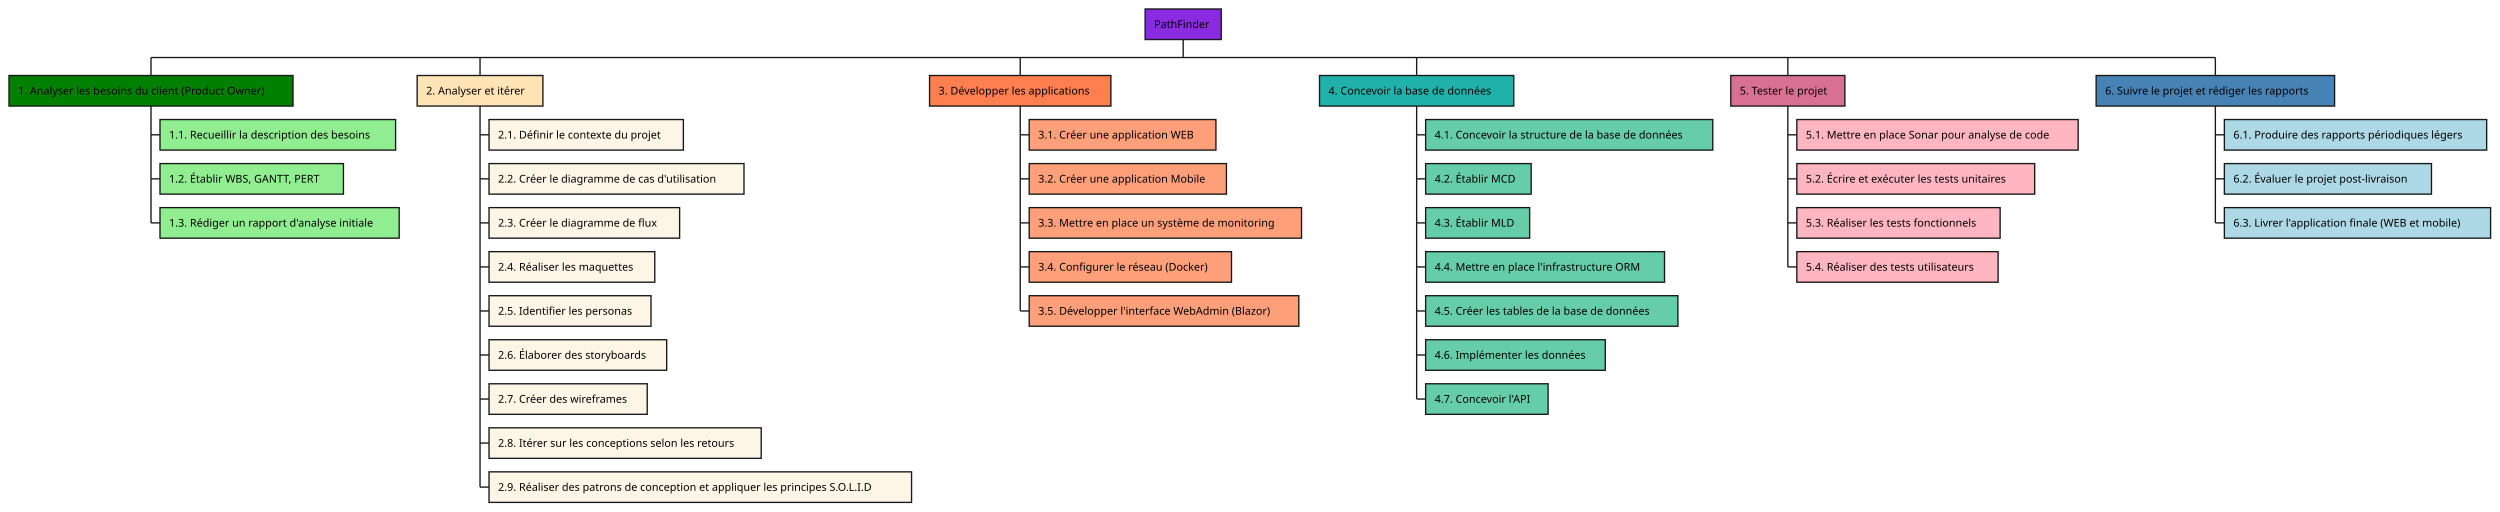
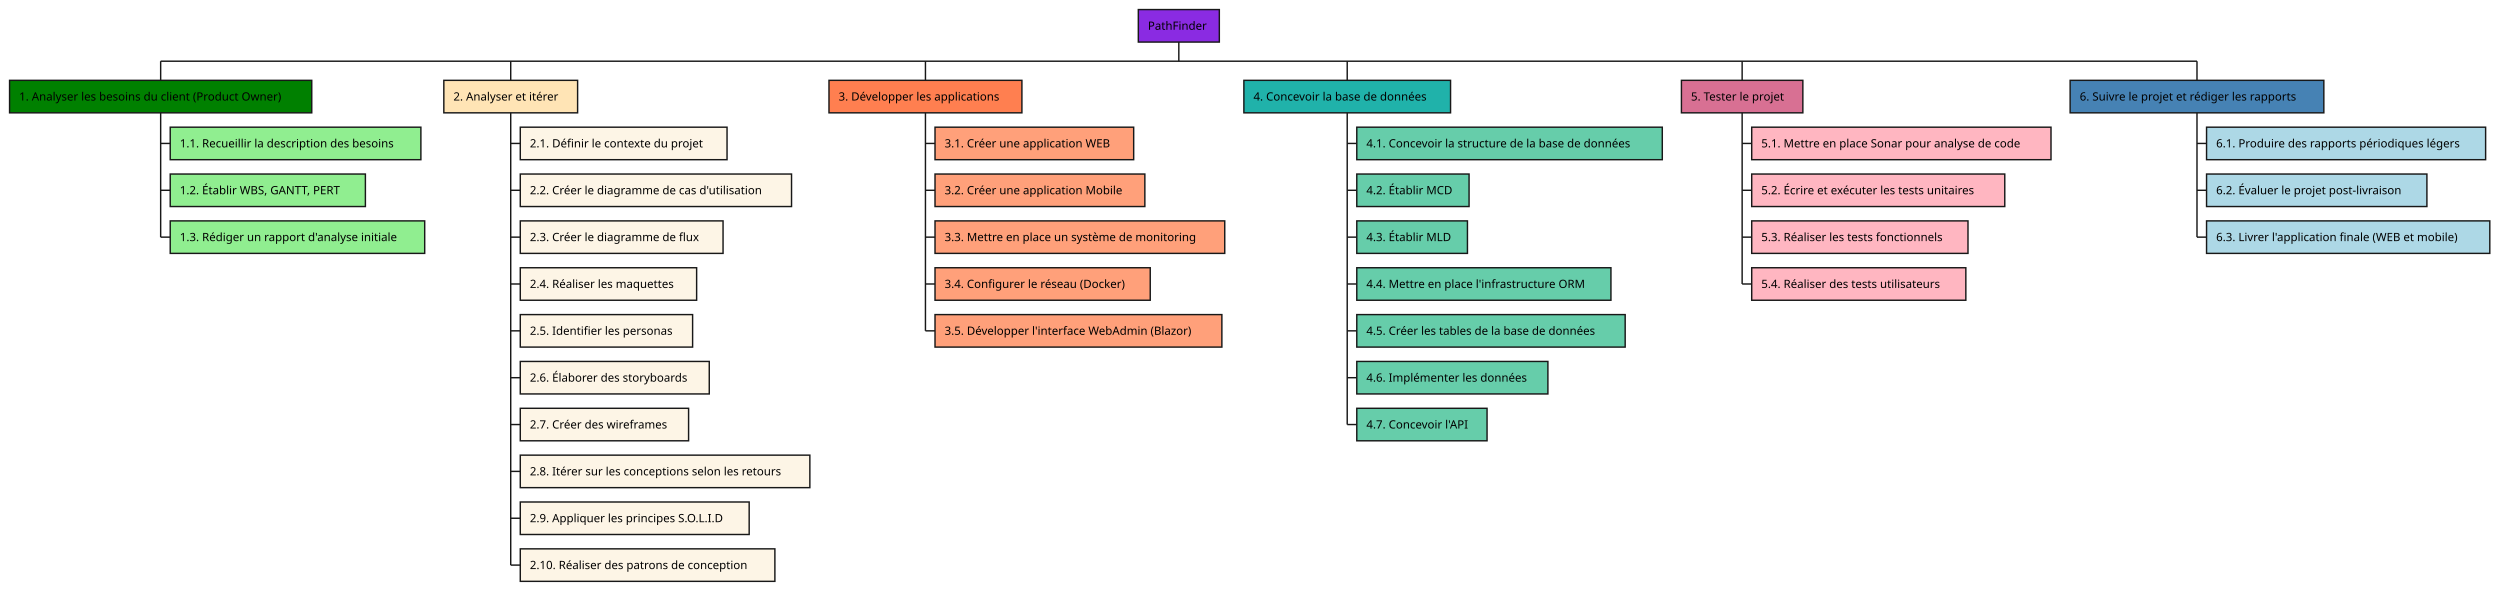
- <svg xmlns="http://www.w3.org/2000/svg" contentStyleType="text/css" height="569px" preserveAspectRatio="none" style="width:2780px;height:569px;background:#FFFFFF;" version="1.1" viewBox="0 0 2780 569" width="2780px" zoomAndPan="magnify">
+ <svg xmlns="http://www.w3.org/2000/svg" contentStyleType="text/css" height="618px" preserveAspectRatio="none" style="width:2613px;height:618px;background:#FFFFFF;" version="1.1" viewBox="0 0 2613 618" width="2613px" zoomAndPan="magnify">
  <defs />
  <g>
    <line style="stroke:#181818;stroke-width:1.5;" x1="167.92" x2="167.92" y1="63.969" y2="83.969" />
    <rect fill="#008000" height="33.969" style="stroke:#181818;stroke-width:1.5;" width="315.84" x="10" y="83.969" />
    <text fill="#000000" font-family="sans-serif" font-size="12" lengthAdjust="spacing" textLength="295.84" x="20" y="105.107">1. Analyser les besoins du client (Product Owner)</text>
    <line style="stroke:#181818;stroke-width:1.5;" x1="167.92" x2="177.92" y1="149.922" y2="149.922" />
    <rect fill="#90EE90" height="33.969" style="stroke:#181818;stroke-width:1.5;" width="261.992" x="177.92" y="132.938" />
    <text fill="#000000" font-family="sans-serif" font-size="12" lengthAdjust="spacing" textLength="241.992" x="187.92" y="154.076">1.1. Recueillir la description des besoins</text>
    <line style="stroke:#181818;stroke-width:1.5;" x1="167.92" x2="177.92" y1="198.891" y2="198.891" />
    <rect fill="#90EE90" height="33.969" style="stroke:#181818;stroke-width:1.5;" width="203.99" x="177.92" y="181.906" />
    <text fill="#000000" font-family="sans-serif" font-size="12" lengthAdjust="spacing" textLength="183.99" x="187.92" y="203.045">1.2. Établir WBS, GANTT, PERT</text>
    <line style="stroke:#181818;stroke-width:1.5;" x1="167.92" x2="177.92" y1="247.859" y2="247.859" />
    <rect fill="#90EE90" height="33.969" style="stroke:#181818;stroke-width:1.5;" width="265.971" x="177.92" y="230.875" />
    <text fill="#000000" font-family="sans-serif" font-size="12" lengthAdjust="spacing" textLength="245.971" x="187.92" y="252.014">1.3. Rédiger un rapport d'analyse initiale</text>
    <line style="stroke:#181818;stroke-width:1.5;" x1="167.92" x2="167.92" y1="117.938" y2="247.859" />
    <line style="stroke:#181818;stroke-width:1.5;" x1="533.803" x2="533.803" y1="63.969" y2="83.969" />
    <rect fill="#FFE4B5" height="33.969" style="stroke:#181818;stroke-width:1.5;" width="139.824" x="463.891" y="83.969" />
    <text fill="#000000" font-family="sans-serif" font-size="12" lengthAdjust="spacing" textLength="119.824" x="473.891" y="105.107">2. Analyser et itérer</text>
    <line style="stroke:#181818;stroke-width:1.5;" x1="533.803" x2="543.803" y1="149.922" y2="149.922" />
    <rect fill="#FDF5E6" height="33.969" style="stroke:#181818;stroke-width:1.5;" width="216.102" x="543.803" y="132.938" />
    <text fill="#000000" font-family="sans-serif" font-size="12" lengthAdjust="spacing" textLength="196.102" x="553.803" y="154.076">2.1. Définir le contexte du projet</text>
    <line style="stroke:#181818;stroke-width:1.5;" x1="533.803" x2="543.803" y1="198.891" y2="198.891" />
    <rect fill="#FDF5E6" height="33.969" style="stroke:#181818;stroke-width:1.5;" width="283.508" x="543.803" y="181.906" />
    <text fill="#000000" font-family="sans-serif" font-size="12" lengthAdjust="spacing" textLength="263.508" x="553.803" y="203.045">2.2. Créer le diagramme de cas d'utilisation</text>
    <line style="stroke:#181818;stroke-width:1.5;" x1="533.803" x2="543.803" y1="247.859" y2="247.859" />
    <rect fill="#FDF5E6" height="33.969" style="stroke:#181818;stroke-width:1.5;" width="211.935" x="543.803" y="230.875" />
    <text fill="#000000" font-family="sans-serif" font-size="12" lengthAdjust="spacing" textLength="191.935" x="553.803" y="252.014">2.3. Créer le diagramme de flux</text>
    <line style="stroke:#181818;stroke-width:1.5;" x1="533.803" x2="543.803" y1="296.828" y2="296.828" />
    <rect fill="#FDF5E6" height="33.969" style="stroke:#181818;stroke-width:1.5;" width="184.315" x="543.803" y="279.844" />
    <text fill="#000000" font-family="sans-serif" font-size="12" lengthAdjust="spacing" textLength="164.315" x="553.803" y="300.982">2.4. Réaliser les maquettes</text>
    <line style="stroke:#181818;stroke-width:1.5;" x1="533.803" x2="543.803" y1="345.797" y2="345.797" />
    <rect fill="#FDF5E6" height="33.969" style="stroke:#181818;stroke-width:1.5;" width="180.107" x="543.803" y="328.812" />
    <text fill="#000000" font-family="sans-serif" font-size="12" lengthAdjust="spacing" textLength="160.107" x="553.803" y="349.951">2.5. Identifier les personas</text>
    <line style="stroke:#181818;stroke-width:1.5;" x1="533.803" x2="543.803" y1="394.766" y2="394.766" />
    <rect fill="#FDF5E6" height="33.969" style="stroke:#181818;stroke-width:1.5;" width="197.522" x="543.803" y="377.781" />
    <text fill="#000000" font-family="sans-serif" font-size="12" lengthAdjust="spacing" textLength="177.522" x="553.803" y="398.92">2.6. Élaborer des storyboards</text>
    <line style="stroke:#181818;stroke-width:1.5;" x1="533.803" x2="543.803" y1="443.734" y2="443.734" />
    <rect fill="#FDF5E6" height="33.969" style="stroke:#181818;stroke-width:1.5;" width="175.906" x="543.803" y="426.75" />
    <text fill="#000000" font-family="sans-serif" font-size="12" lengthAdjust="spacing" textLength="155.906" x="553.803" y="447.889">2.7. Créer des wireframes</text>
    <line style="stroke:#181818;stroke-width:1.5;" x1="533.803" x2="543.803" y1="492.703" y2="492.703" />
    <rect fill="#FDF5E6" height="33.969" style="stroke:#181818;stroke-width:1.5;" width="302.656" x="543.803" y="475.719" />
    <text fill="#000000" font-family="sans-serif" font-size="12" lengthAdjust="spacing" textLength="282.656" x="553.803" y="496.857">2.8. Itérer sur les conceptions selon les retours</text>
    <line style="stroke:#181818;stroke-width:1.5;" x1="533.803" x2="543.803" y1="541.672" y2="541.672" />
-     <rect fill="#FDF5E6" height="33.969" style="stroke:#181818;stroke-width:1.5;" width="469.853" x="543.803" y="524.688" />
-     <text fill="#000000" font-family="sans-serif" font-size="12" lengthAdjust="spacing" textLength="449.853" x="553.803" y="545.826">2.9. Réaliser des patrons de conception et appliquer les principes S.O.L.I.D</text>
-     <line style="stroke:#181818;stroke-width:1.5;" x1="533.803" x2="533.803" y1="117.938" y2="541.672" />
-     <line style="stroke:#181818;stroke-width:1.5;" x1="1134.477" x2="1134.477" y1="63.969" y2="83.969" />
-     <rect fill="#FF7F50" height="33.969" style="stroke:#181818;stroke-width:1.5;" width="201.641" x="1033.656" y="83.969" />
-     <text fill="#000000" font-family="sans-serif" font-size="12" lengthAdjust="spacing" textLength="181.641" x="1043.656" y="105.107">3. Développer les applications</text>
-     <line style="stroke:#181818;stroke-width:1.5;" x1="1134.477" x2="1144.477" y1="149.922" y2="149.922" />
-     <rect fill="#FFA07A" height="33.969" style="stroke:#181818;stroke-width:1.5;" width="207.635" x="1144.477" y="132.938" />
-     <text fill="#000000" font-family="sans-serif" font-size="12" lengthAdjust="spacing" textLength="187.635" x="1154.477" y="154.076">3.1. Créer une application WEB</text>
-     <line style="stroke:#181818;stroke-width:1.5;" x1="1134.477" x2="1144.477" y1="198.891" y2="198.891" />
-     <rect fill="#FFA07A" height="33.969" style="stroke:#181818;stroke-width:1.5;" width="219.318" x="1144.477" y="181.906" />
-     <text fill="#000000" font-family="sans-serif" font-size="12" lengthAdjust="spacing" textLength="199.318" x="1154.477" y="203.045">3.2. Créer une application Mobile</text>
-     <line style="stroke:#181818;stroke-width:1.5;" x1="1134.477" x2="1144.477" y1="247.859" y2="247.859" />
-     <rect fill="#FFA07A" height="33.969" style="stroke:#181818;stroke-width:1.5;" width="302.82" x="1144.477" y="230.875" />
-     <text fill="#000000" font-family="sans-serif" font-size="12" lengthAdjust="spacing" textLength="282.82" x="1154.477" y="252.014">3.3. Mettre en place un système de monitoring</text>
-     <line style="stroke:#181818;stroke-width:1.5;" x1="1134.477" x2="1144.477" y1="296.828" y2="296.828" />
-     <rect fill="#FFA07A" height="33.969" style="stroke:#181818;stroke-width:1.5;" width="224.949" x="1144.477" y="279.844" />
-     <text fill="#000000" font-family="sans-serif" font-size="12" lengthAdjust="spacing" textLength="204.949" x="1154.477" y="300.982">3.4. Configurer le réseau (Docker)</text>
-     <line style="stroke:#181818;stroke-width:1.5;" x1="1134.477" x2="1144.477" y1="345.797" y2="345.797" />
-     <rect fill="#FFA07A" height="33.969" style="stroke:#181818;stroke-width:1.5;" width="299.82" x="1144.477" y="328.812" />
-     <text fill="#000000" font-family="sans-serif" font-size="12" lengthAdjust="spacing" textLength="279.82" x="1154.477" y="349.951">3.5. Développer l'interface WebAdmin (Blazor)</text>
-     <line style="stroke:#181818;stroke-width:1.5;" x1="1134.477" x2="1134.477" y1="117.938" y2="345.797" />
-     <line style="stroke:#181818;stroke-width:1.5;" x1="1575.307" x2="1575.307" y1="63.969" y2="83.969" />
-     <rect fill="#20B2AA" height="33.969" style="stroke:#181818;stroke-width:1.5;" width="216.019" x="1467.297" y="83.969" />
-     <text fill="#000000" font-family="sans-serif" font-size="12" lengthAdjust="spacing" textLength="196.019" x="1477.297" y="105.107">4. Concevoir la base de données</text>
-     <line style="stroke:#181818;stroke-width:1.5;" x1="1575.307" x2="1585.307" y1="149.922" y2="149.922" />
-     <rect fill="#66CDAA" height="33.969" style="stroke:#181818;stroke-width:1.5;" width="319.32" x="1585.307" y="132.938" />
-     <text fill="#000000" font-family="sans-serif" font-size="12" lengthAdjust="spacing" textLength="299.32" x="1595.307" y="154.076">4.1. Concevoir la structure de la base de données</text>
-     <line style="stroke:#181818;stroke-width:1.5;" x1="1575.307" x2="1585.307" y1="198.891" y2="198.891" />
-     <rect fill="#66CDAA" height="33.969" style="stroke:#181818;stroke-width:1.5;" width="117.359" x="1585.307" y="181.906" />
-     <text fill="#000000" font-family="sans-serif" font-size="12" lengthAdjust="spacing" textLength="97.359" x="1595.307" y="203.045">4.2. Établir MCD</text>
-     <line style="stroke:#181818;stroke-width:1.5;" x1="1575.307" x2="1585.307" y1="247.859" y2="247.859" />
-     <rect fill="#66CDAA" height="33.969" style="stroke:#181818;stroke-width:1.5;" width="115.666" x="1585.307" y="230.875" />
-     <text fill="#000000" font-family="sans-serif" font-size="12" lengthAdjust="spacing" textLength="95.666" x="1595.307" y="252.014">4.3. Établir MLD</text>
-     <line style="stroke:#181818;stroke-width:1.5;" x1="1575.307" x2="1585.307" y1="296.828" y2="296.828" />
-     <rect fill="#66CDAA" height="33.969" style="stroke:#181818;stroke-width:1.5;" width="265.648" x="1585.307" y="279.844" />
-     <text fill="#000000" font-family="sans-serif" font-size="12" lengthAdjust="spacing" textLength="245.648" x="1595.307" y="300.982">4.4. Mettre en place l'infrastructure ORM</text>
-     <line style="stroke:#181818;stroke-width:1.5;" x1="1575.307" x2="1585.307" y1="345.797" y2="345.797" />
-     <rect fill="#66CDAA" height="33.969" style="stroke:#181818;stroke-width:1.5;" width="280.519" x="1585.307" y="328.812" />
-     <text fill="#000000" font-family="sans-serif" font-size="12" lengthAdjust="spacing" textLength="260.519" x="1595.307" y="349.951">4.5. Créer les tables de la base de données</text>
-     <line style="stroke:#181818;stroke-width:1.5;" x1="1575.307" x2="1585.307" y1="394.766" y2="394.766" />
-     <rect fill="#66CDAA" height="33.969" style="stroke:#181818;stroke-width:1.5;" width="199.76" x="1585.307" y="377.781" />
-     <text fill="#000000" font-family="sans-serif" font-size="12" lengthAdjust="spacing" textLength="179.76" x="1595.307" y="398.92">4.6. Implémenter les données</text>
-     <line style="stroke:#181818;stroke-width:1.5;" x1="1575.307" x2="1585.307" y1="443.734" y2="443.734" />
-     <rect fill="#66CDAA" height="33.969" style="stroke:#181818;stroke-width:1.5;" width="136.162" x="1585.307" y="426.75" />
-     <text fill="#000000" font-family="sans-serif" font-size="12" lengthAdjust="spacing" textLength="116.162" x="1595.307" y="447.889">4.7. Concevoir l'API</text>
-     <line style="stroke:#181818;stroke-width:1.5;" x1="1575.307" x2="1575.307" y1="117.938" y2="443.734" />
-     <line style="stroke:#181818;stroke-width:1.5;" x1="1988.082" x2="1988.082" y1="63.969" y2="83.969" />
-     <rect fill="#D87093" height="33.969" style="stroke:#181818;stroke-width:1.5;" width="126.91" x="1924.627" y="83.969" />
-     <text fill="#000000" font-family="sans-serif" font-size="12" lengthAdjust="spacing" textLength="106.91" x="1934.627" y="105.107">5. Tester le projet</text>
-     <line style="stroke:#181818;stroke-width:1.5;" x1="1988.082" x2="1998.082" y1="149.922" y2="149.922" />
-     <rect fill="#FFB6C1" height="33.969" style="stroke:#181818;stroke-width:1.5;" width="312.822" x="1998.082" y="132.938" />
-     <text fill="#000000" font-family="sans-serif" font-size="12" lengthAdjust="spacing" textLength="292.822" x="2008.082" y="154.076">5.1. Mettre en place Sonar pour analyse de code</text>
-     <line style="stroke:#181818;stroke-width:1.5;" x1="1988.082" x2="1998.082" y1="198.891" y2="198.891" />
-     <rect fill="#FFB6C1" height="33.969" style="stroke:#181818;stroke-width:1.5;" width="264.5" x="1998.082" y="181.906" />
-     <text fill="#000000" font-family="sans-serif" font-size="12" lengthAdjust="spacing" textLength="244.5" x="2008.082" y="203.045">5.2. Écrire et exécuter les tests unitaires</text>
-     <line style="stroke:#181818;stroke-width:1.5;" x1="1988.082" x2="1998.082" y1="247.859" y2="247.859" />
-     <rect fill="#FFB6C1" height="33.969" style="stroke:#181818;stroke-width:1.5;" width="226.062" x="1998.082" y="230.875" />
-     <text fill="#000000" font-family="sans-serif" font-size="12" lengthAdjust="spacing" textLength="206.062" x="2008.082" y="252.014">5.3. Réaliser les tests fonctionnels</text>
-     <line style="stroke:#181818;stroke-width:1.5;" x1="1988.082" x2="1998.082" y1="296.828" y2="296.828" />
-     <rect fill="#FFB6C1" height="33.969" style="stroke:#181818;stroke-width:1.5;" width="223.812" x="1998.082" y="279.844" />
-     <text fill="#000000" font-family="sans-serif" font-size="12" lengthAdjust="spacing" textLength="203.812" x="2008.082" y="300.982">5.4. Réaliser des tests utilisateurs</text>
-     <line style="stroke:#181818;stroke-width:1.5;" x1="1988.082" x2="1988.082" y1="117.938" y2="296.828" />
-     <line style="stroke:#181818;stroke-width:1.5;" x1="2463.488" x2="2463.488" y1="63.969" y2="83.969" />
-     <rect fill="#4682B4" height="33.969" style="stroke:#181818;stroke-width:1.5;" width="265.168" x="2330.904" y="83.969" />
-     <text fill="#000000" font-family="sans-serif" font-size="12" lengthAdjust="spacing" textLength="245.168" x="2340.904" y="105.107">6. Suivre le projet et rédiger les rapports</text>
-     <line style="stroke:#181818;stroke-width:1.5;" x1="2463.488" x2="2473.488" y1="149.922" y2="149.922" />
-     <rect fill="#ADD8E6" height="33.969" style="stroke:#181818;stroke-width:1.5;" width="291.682" x="2473.488" y="132.938" />
-     <text fill="#000000" font-family="sans-serif" font-size="12" lengthAdjust="spacing" textLength="271.682" x="2483.488" y="154.076">6.1. Produire des rapports périodiques légers</text>
-     <line style="stroke:#181818;stroke-width:1.5;" x1="2463.488" x2="2473.488" y1="198.891" y2="198.891" />
-     <rect fill="#ADD8E6" height="33.969" style="stroke:#181818;stroke-width:1.5;" width="230.316" x="2473.488" y="181.906" />
-     <text fill="#000000" font-family="sans-serif" font-size="12" lengthAdjust="spacing" textLength="210.316" x="2483.488" y="203.045">6.2. Évaluer le projet post-livraison</text>
-     <line style="stroke:#181818;stroke-width:1.5;" x1="2463.488" x2="2473.488" y1="247.859" y2="247.859" />
-     <rect fill="#ADD8E6" height="33.969" style="stroke:#181818;stroke-width:1.5;" width="296.047" x="2473.488" y="230.875" />
-     <text fill="#000000" font-family="sans-serif" font-size="12" lengthAdjust="spacing" textLength="276.047" x="2483.488" y="252.014">6.3. Livrer l'application finale (WEB et mobile)</text>
-     <line style="stroke:#181818;stroke-width:1.5;" x1="2463.488" x2="2463.488" y1="117.938" y2="247.859" />
-     <line style="stroke:#181818;stroke-width:1.5;" x1="167.92" x2="2463.488" y1="63.969" y2="63.969" />
-     <rect fill="#8A2BE2" height="33.969" style="stroke:#181818;stroke-width:1.5;" width="84.676" x="1273.366" y="10" />
-     <text fill="#000000" font-family="sans-serif" font-size="12" lengthAdjust="spacing" textLength="64.676" x="1283.366" y="31.139">PathFinder</text>
-     <line style="stroke:#181818;stroke-width:1.5;" x1="1315.704" x2="1315.704" y1="43.969" y2="63.969" />
+     <rect fill="#FDF5E6" height="33.969" style="stroke:#181818;stroke-width:1.5;" width="239.234" x="543.803" y="524.688" />
+     <text fill="#000000" font-family="sans-serif" font-size="12" lengthAdjust="spacing" textLength="219.234" x="553.803" y="545.826">2.9. Appliquer les principes S.O.L.I.D</text>
+     <line style="stroke:#181818;stroke-width:1.5;" x1="533.803" x2="543.803" y1="590.641" y2="590.641" />
+     <rect fill="#FDF5E6" height="33.969" style="stroke:#181818;stroke-width:1.5;" width="266.106" x="543.803" y="573.656" />
+     <text fill="#000000" font-family="sans-serif" font-size="12" lengthAdjust="spacing" textLength="246.106" x="553.803" y="594.795">2.10. Réaliser des patrons de conception</text>
+     <line style="stroke:#181818;stroke-width:1.5;" x1="533.803" x2="533.803" y1="117.938" y2="590.641" />
+     <line style="stroke:#181818;stroke-width:1.5;" x1="967.279" x2="967.279" y1="63.969" y2="83.969" />
+     <rect fill="#FF7F50" height="33.969" style="stroke:#181818;stroke-width:1.5;" width="201.641" x="866.459" y="83.969" />
+     <text fill="#000000" font-family="sans-serif" font-size="12" lengthAdjust="spacing" textLength="181.641" x="876.459" y="105.107">3. Développer les applications</text>
+     <line style="stroke:#181818;stroke-width:1.5;" x1="967.279" x2="977.279" y1="149.922" y2="149.922" />
+     <rect fill="#FFA07A" height="33.969" style="stroke:#181818;stroke-width:1.5;" width="207.635" x="977.279" y="132.938" />
+     <text fill="#000000" font-family="sans-serif" font-size="12" lengthAdjust="spacing" textLength="187.635" x="987.279" y="154.076">3.1. Créer une application WEB</text>
+     <line style="stroke:#181818;stroke-width:1.5;" x1="967.279" x2="977.279" y1="198.891" y2="198.891" />
+     <rect fill="#FFA07A" height="33.969" style="stroke:#181818;stroke-width:1.5;" width="219.318" x="977.279" y="181.906" />
+     <text fill="#000000" font-family="sans-serif" font-size="12" lengthAdjust="spacing" textLength="199.318" x="987.279" y="203.045">3.2. Créer une application Mobile</text>
+     <line style="stroke:#181818;stroke-width:1.5;" x1="967.279" x2="977.279" y1="247.859" y2="247.859" />
+     <rect fill="#FFA07A" height="33.969" style="stroke:#181818;stroke-width:1.5;" width="302.82" x="977.279" y="230.875" />
+     <text fill="#000000" font-family="sans-serif" font-size="12" lengthAdjust="spacing" textLength="282.82" x="987.279" y="252.014">3.3. Mettre en place un système de monitoring</text>
+     <line style="stroke:#181818;stroke-width:1.5;" x1="967.279" x2="977.279" y1="296.828" y2="296.828" />
+     <rect fill="#FFA07A" height="33.969" style="stroke:#181818;stroke-width:1.5;" width="224.949" x="977.279" y="279.844" />
+     <text fill="#000000" font-family="sans-serif" font-size="12" lengthAdjust="spacing" textLength="204.949" x="987.279" y="300.982">3.4. Configurer le réseau (Docker)</text>
+     <line style="stroke:#181818;stroke-width:1.5;" x1="967.279" x2="977.279" y1="345.797" y2="345.797" />
+     <rect fill="#FFA07A" height="33.969" style="stroke:#181818;stroke-width:1.5;" width="299.82" x="977.279" y="328.812" />
+     <text fill="#000000" font-family="sans-serif" font-size="12" lengthAdjust="spacing" textLength="279.82" x="987.279" y="349.951">3.5. Développer l'interface WebAdmin (Blazor)</text>
+     <line style="stroke:#181818;stroke-width:1.5;" x1="967.279" x2="967.279" y1="117.938" y2="345.797" />
+     <line style="stroke:#181818;stroke-width:1.5;" x1="1408.109" x2="1408.109" y1="63.969" y2="83.969" />
+     <rect fill="#20B2AA" height="33.969" style="stroke:#181818;stroke-width:1.5;" width="216.019" x="1300.1" y="83.969" />
+     <text fill="#000000" font-family="sans-serif" font-size="12" lengthAdjust="spacing" textLength="196.019" x="1310.1" y="105.107">4. Concevoir la base de données</text>
+     <line style="stroke:#181818;stroke-width:1.5;" x1="1408.109" x2="1418.109" y1="149.922" y2="149.922" />
+     <rect fill="#66CDAA" height="33.969" style="stroke:#181818;stroke-width:1.5;" width="319.32" x="1418.109" y="132.938" />
+     <text fill="#000000" font-family="sans-serif" font-size="12" lengthAdjust="spacing" textLength="299.32" x="1428.109" y="154.076">4.1. Concevoir la structure de la base de données</text>
+     <line style="stroke:#181818;stroke-width:1.5;" x1="1408.109" x2="1418.109" y1="198.891" y2="198.891" />
+     <rect fill="#66CDAA" height="33.969" style="stroke:#181818;stroke-width:1.5;" width="117.359" x="1418.109" y="181.906" />
+     <text fill="#000000" font-family="sans-serif" font-size="12" lengthAdjust="spacing" textLength="97.359" x="1428.109" y="203.045">4.2. Établir MCD</text>
+     <line style="stroke:#181818;stroke-width:1.5;" x1="1408.109" x2="1418.109" y1="247.859" y2="247.859" />
+     <rect fill="#66CDAA" height="33.969" style="stroke:#181818;stroke-width:1.5;" width="115.666" x="1418.109" y="230.875" />
+     <text fill="#000000" font-family="sans-serif" font-size="12" lengthAdjust="spacing" textLength="95.666" x="1428.109" y="252.014">4.3. Établir MLD</text>
+     <line style="stroke:#181818;stroke-width:1.5;" x1="1408.109" x2="1418.109" y1="296.828" y2="296.828" />
+     <rect fill="#66CDAA" height="33.969" style="stroke:#181818;stroke-width:1.5;" width="265.648" x="1418.109" y="279.844" />
+     <text fill="#000000" font-family="sans-serif" font-size="12" lengthAdjust="spacing" textLength="245.648" x="1428.109" y="300.982">4.4. Mettre en place l'infrastructure ORM</text>
+     <line style="stroke:#181818;stroke-width:1.5;" x1="1408.109" x2="1418.109" y1="345.797" y2="345.797" />
+     <rect fill="#66CDAA" height="33.969" style="stroke:#181818;stroke-width:1.5;" width="280.519" x="1418.109" y="328.812" />
+     <text fill="#000000" font-family="sans-serif" font-size="12" lengthAdjust="spacing" textLength="260.519" x="1428.109" y="349.951">4.5. Créer les tables de la base de données</text>
+     <line style="stroke:#181818;stroke-width:1.5;" x1="1408.109" x2="1418.109" y1="394.766" y2="394.766" />
+     <rect fill="#66CDAA" height="33.969" style="stroke:#181818;stroke-width:1.5;" width="199.76" x="1418.109" y="377.781" />
+     <text fill="#000000" font-family="sans-serif" font-size="12" lengthAdjust="spacing" textLength="179.76" x="1428.109" y="398.92">4.6. Implémenter les données</text>
+     <line style="stroke:#181818;stroke-width:1.5;" x1="1408.109" x2="1418.109" y1="443.734" y2="443.734" />
+     <rect fill="#66CDAA" height="33.969" style="stroke:#181818;stroke-width:1.5;" width="136.162" x="1418.109" y="426.75" />
+     <text fill="#000000" font-family="sans-serif" font-size="12" lengthAdjust="spacing" textLength="116.162" x="1428.109" y="447.889">4.7. Concevoir l'API</text>
+     <line style="stroke:#181818;stroke-width:1.5;" x1="1408.109" x2="1408.109" y1="117.938" y2="443.734" />
+     <line style="stroke:#181818;stroke-width:1.5;" x1="1820.885" x2="1820.885" y1="63.969" y2="83.969" />
+     <rect fill="#D87093" height="33.969" style="stroke:#181818;stroke-width:1.5;" width="126.91" x="1757.43" y="83.969" />
+     <text fill="#000000" font-family="sans-serif" font-size="12" lengthAdjust="spacing" textLength="106.91" x="1767.43" y="105.107">5. Tester le projet</text>
+     <line style="stroke:#181818;stroke-width:1.5;" x1="1820.885" x2="1830.885" y1="149.922" y2="149.922" />
+     <rect fill="#FFB6C1" height="33.969" style="stroke:#181818;stroke-width:1.5;" width="312.822" x="1830.885" y="132.938" />
+     <text fill="#000000" font-family="sans-serif" font-size="12" lengthAdjust="spacing" textLength="292.822" x="1840.885" y="154.076">5.1. Mettre en place Sonar pour analyse de code</text>
+     <line style="stroke:#181818;stroke-width:1.5;" x1="1820.885" x2="1830.885" y1="198.891" y2="198.891" />
+     <rect fill="#FFB6C1" height="33.969" style="stroke:#181818;stroke-width:1.5;" width="264.5" x="1830.885" y="181.906" />
+     <text fill="#000000" font-family="sans-serif" font-size="12" lengthAdjust="spacing" textLength="244.5" x="1840.885" y="203.045">5.2. Écrire et exécuter les tests unitaires</text>
+     <line style="stroke:#181818;stroke-width:1.5;" x1="1820.885" x2="1830.885" y1="247.859" y2="247.859" />
+     <rect fill="#FFB6C1" height="33.969" style="stroke:#181818;stroke-width:1.5;" width="226.062" x="1830.885" y="230.875" />
+     <text fill="#000000" font-family="sans-serif" font-size="12" lengthAdjust="spacing" textLength="206.062" x="1840.885" y="252.014">5.3. Réaliser les tests fonctionnels</text>
+     <line style="stroke:#181818;stroke-width:1.5;" x1="1820.885" x2="1830.885" y1="296.828" y2="296.828" />
+     <rect fill="#FFB6C1" height="33.969" style="stroke:#181818;stroke-width:1.5;" width="223.812" x="1830.885" y="279.844" />
+     <text fill="#000000" font-family="sans-serif" font-size="12" lengthAdjust="spacing" textLength="203.812" x="1840.885" y="300.982">5.4. Réaliser des tests utilisateurs</text>
+     <line style="stroke:#181818;stroke-width:1.5;" x1="1820.885" x2="1820.885" y1="117.938" y2="296.828" />
+     <line style="stroke:#181818;stroke-width:1.5;" x1="2296.291" x2="2296.291" y1="63.969" y2="83.969" />
+     <rect fill="#4682B4" height="33.969" style="stroke:#181818;stroke-width:1.5;" width="265.168" x="2163.707" y="83.969" />
+     <text fill="#000000" font-family="sans-serif" font-size="12" lengthAdjust="spacing" textLength="245.168" x="2173.707" y="105.107">6. Suivre le projet et rédiger les rapports</text>
+     <line style="stroke:#181818;stroke-width:1.5;" x1="2296.291" x2="2306.291" y1="149.922" y2="149.922" />
+     <rect fill="#ADD8E6" height="33.969" style="stroke:#181818;stroke-width:1.5;" width="291.682" x="2306.291" y="132.938" />
+     <text fill="#000000" font-family="sans-serif" font-size="12" lengthAdjust="spacing" textLength="271.682" x="2316.291" y="154.076">6.1. Produire des rapports périodiques légers</text>
+     <line style="stroke:#181818;stroke-width:1.5;" x1="2296.291" x2="2306.291" y1="198.891" y2="198.891" />
+     <rect fill="#ADD8E6" height="33.969" style="stroke:#181818;stroke-width:1.5;" width="230.316" x="2306.291" y="181.906" />
+     <text fill="#000000" font-family="sans-serif" font-size="12" lengthAdjust="spacing" textLength="210.316" x="2316.291" y="203.045">6.2. Évaluer le projet post-livraison</text>
+     <line style="stroke:#181818;stroke-width:1.5;" x1="2296.291" x2="2306.291" y1="247.859" y2="247.859" />
+     <rect fill="#ADD8E6" height="33.969" style="stroke:#181818;stroke-width:1.5;" width="296.047" x="2306.291" y="230.875" />
+     <text fill="#000000" font-family="sans-serif" font-size="12" lengthAdjust="spacing" textLength="276.047" x="2316.291" y="252.014">6.3. Livrer l'application finale (WEB et mobile)</text>
+     <line style="stroke:#181818;stroke-width:1.5;" x1="2296.291" x2="2296.291" y1="117.938" y2="247.859" />
+     <line style="stroke:#181818;stroke-width:1.5;" x1="167.92" x2="2296.291" y1="63.969" y2="63.969" />
+     <rect fill="#8A2BE2" height="33.969" style="stroke:#181818;stroke-width:1.5;" width="84.676" x="1189.768" y="10" />
+     <text fill="#000000" font-family="sans-serif" font-size="12" lengthAdjust="spacing" textLength="64.676" x="1199.768" y="31.139">PathFinder</text>
+     <line style="stroke:#181818;stroke-width:1.5;" x1="1232.105" x2="1232.105" y1="43.969" y2="63.969" />
  </g>
</svg>
